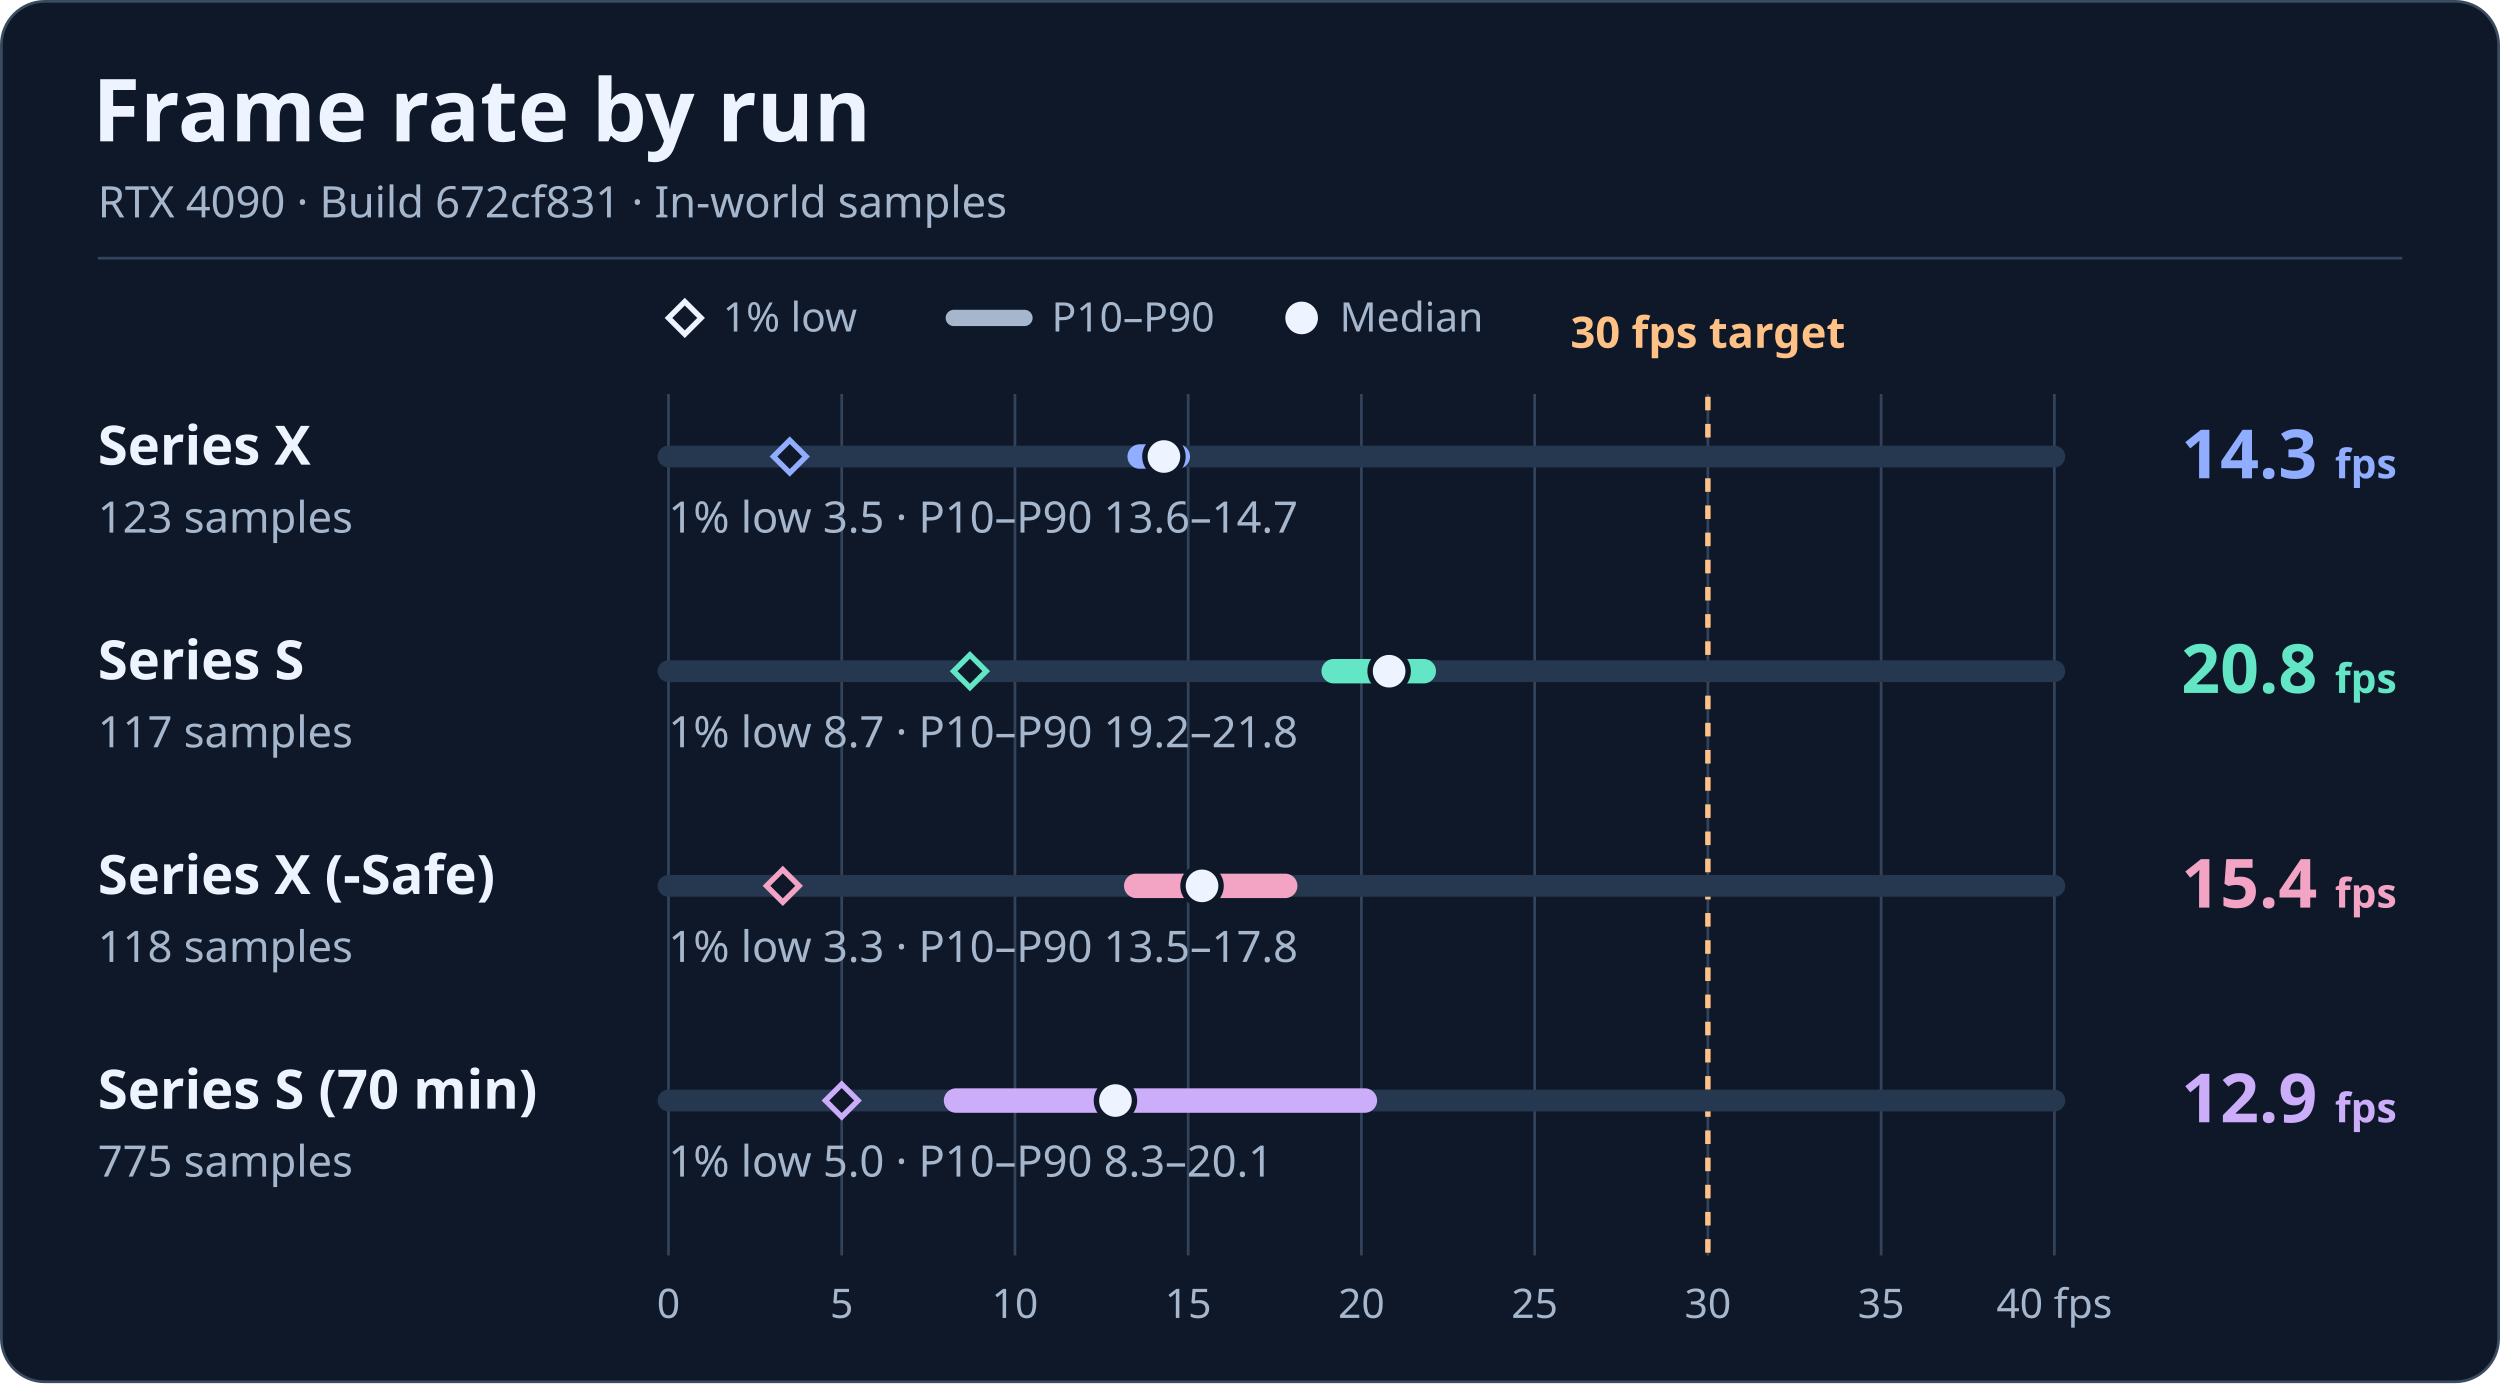
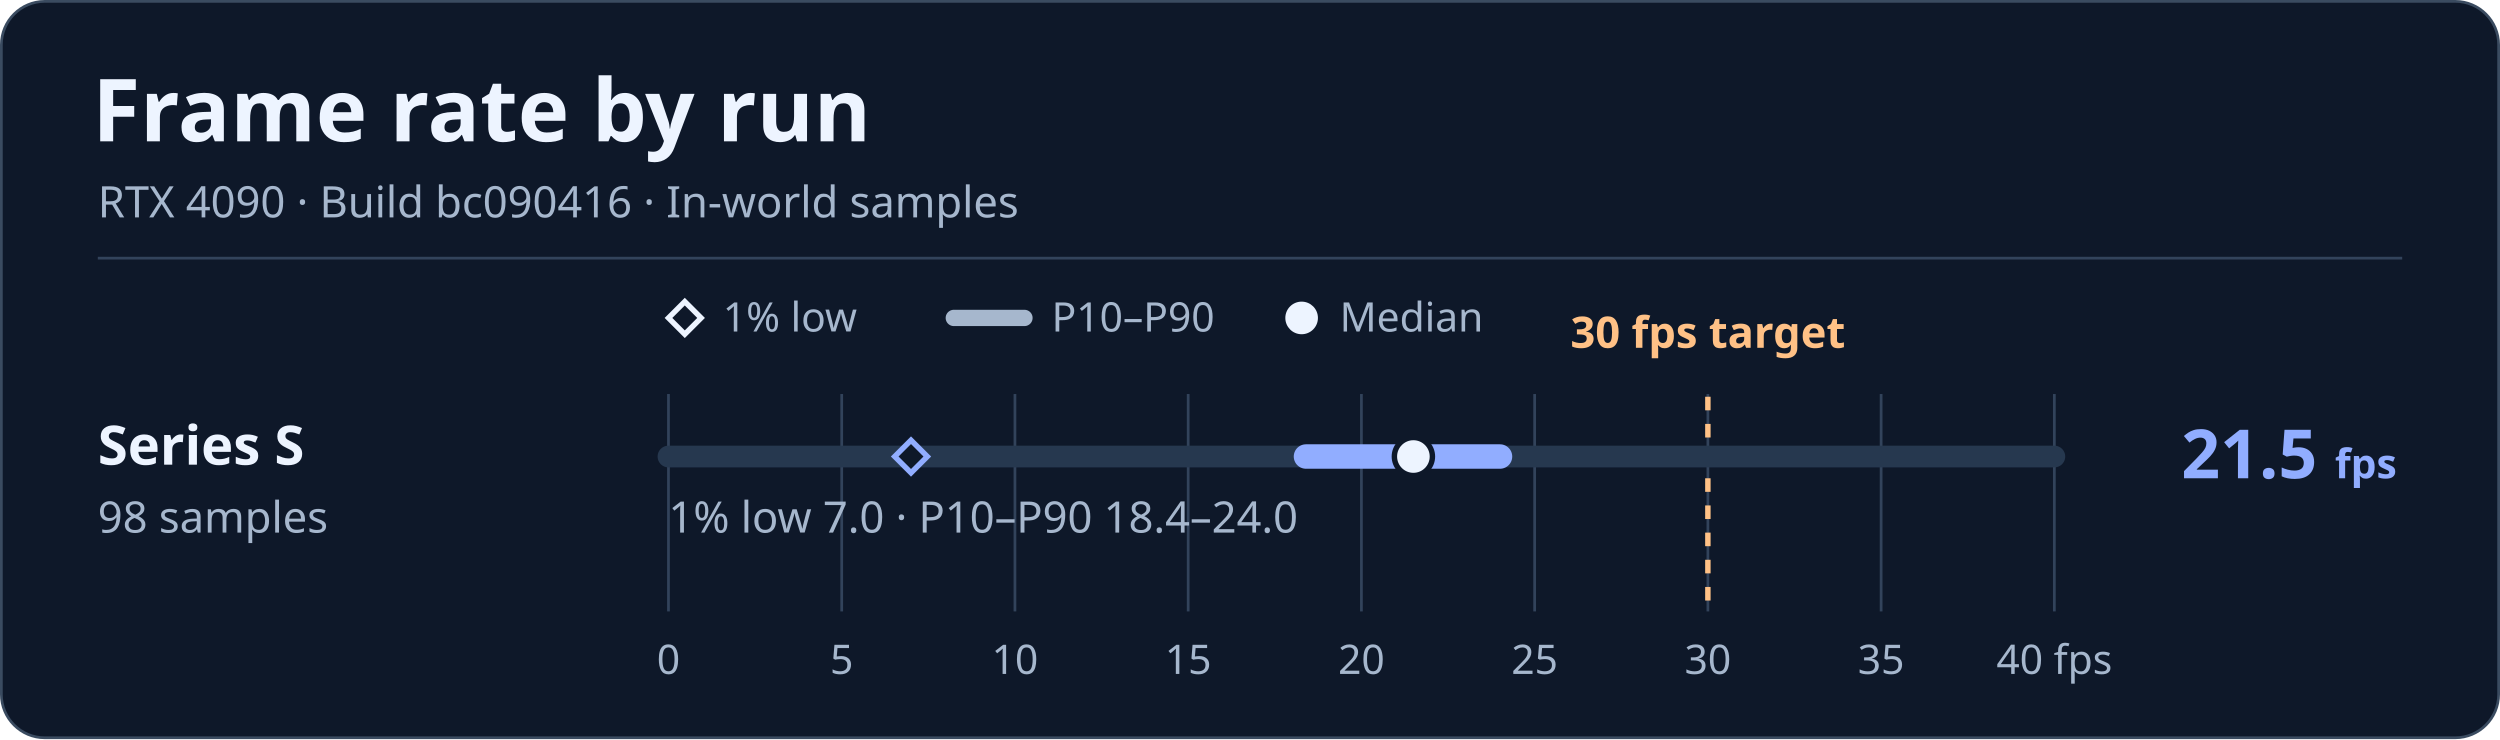
- <svg xmlns="http://www.w3.org/2000/svg" width="920" height="509" viewBox="0 0 920 509" role="img" aria-labelledby="title description">
+ <svg xmlns="http://www.w3.org/2000/svg" width="920" height="272" viewBox="0 0 920 272" role="img" aria-labelledby="title description">
  <style>
    text { font-family: system-ui, 'Segoe UI', sans-serif; font-variant-numeric: tabular-nums; }
    .muted { fill: #A6B7CD; font-size: 16px; }
    .tick { fill: #A6B7CD; font-size: 15px; }
    .grid { stroke: #32435B; stroke-width: 1; }
    .guide { stroke: #FFC186; stroke-width: 2; stroke-dasharray: 5 5; }
  </style>
-   <rect x=".5" y=".5" width="919" height="508" rx="16" fill="#0E1829" stroke="#3A4B60" />
+   <rect x=".5" y=".5" width="919" height="271" rx="16" fill="#0E1829" stroke="#3A4B60" />
  <text x="34" y="52" fill="#EDF4FF" font-size="32" font-weight="730">Frame rate by run</text>
-   <text x="36" y="80" class="muted">RTX 4090 · Build 672cf831 · In-world samples</text>
+   <text x="36" y="80" class="muted">RTX 4090 · Build bc090416 · In-world samples</text>
  <path d="M36 95H884" class="grid" />
  <path d="M252 111l6 6-6 6-6-6z" fill="#0E1829" stroke="#EDF4FF" stroke-width="2" />
  <text x="266" y="122" class="tick">1% low</text>
  <path d="M351 117h26" stroke="#A6B7CD" stroke-width="6" stroke-linecap="round" />
  <text x="387" y="122" class="tick">P10–P90</text>
  <circle cx="479" cy="117" r="6" fill="#EDF4FF" />
  <text x="493" y="122" class="tick">Median</text>
-   <path d="M246 145V462" class="grid" />
-   <text x="246" y="485" class="tick" text-anchor="middle">0</text>
-   <path d="M309.75 145V462" class="grid" />
-   <text x="309.75" y="485" class="tick" text-anchor="middle">5</text>
-   <path d="M373.5 145V462" class="grid" />
-   <text x="373.5" y="485" class="tick" text-anchor="middle">10</text>
-   <path d="M437.25 145V462" class="grid" />
-   <text x="437.25" y="485" class="tick" text-anchor="middle">15</text>
-   <path d="M501 145V462" class="grid" />
-   <text x="501" y="485" class="tick" text-anchor="middle">20</text>
-   <path d="M564.75 145V462" class="grid" />
-   <text x="564.75" y="485" class="tick" text-anchor="middle">25</text>
-   <path d="M628.5 145V462" class="grid" />
-   <text x="628.5" y="485" class="tick" text-anchor="middle">30</text>
-   <path d="M692.25 145V462" class="grid" />
-   <text x="692.25" y="485" class="tick" text-anchor="middle">35</text>
-   <path d="M756 145V462" class="grid" />
-   <text x="756" y="485" class="tick" text-anchor="middle">40 fps</text>
-   <path d="M628.5 146V462" class="guide" />
+   <path d="M246 145V225" class="grid" />
+   <text x="246" y="248" class="tick" text-anchor="middle">0</text>
+   <path d="M309.75 145V225" class="grid" />
+   <text x="309.75" y="248" class="tick" text-anchor="middle">5</text>
+   <path d="M373.5 145V225" class="grid" />
+   <text x="373.5" y="248" class="tick" text-anchor="middle">10</text>
+   <path d="M437.25 145V225" class="grid" />
+   <text x="437.25" y="248" class="tick" text-anchor="middle">15</text>
+   <path d="M501 145V225" class="grid" />
+   <text x="501" y="248" class="tick" text-anchor="middle">20</text>
+   <path d="M564.75 145V225" class="grid" />
+   <text x="564.75" y="248" class="tick" text-anchor="middle">25</text>
+   <path d="M628.5 145V225" class="grid" />
+   <text x="628.5" y="248" class="tick" text-anchor="middle">30</text>
+   <path d="M692.25 145V225" class="grid" />
+   <text x="692.25" y="248" class="tick" text-anchor="middle">35</text>
+   <path d="M756 145V225" class="grid" />
+   <text x="756" y="248" class="tick" text-anchor="middle">40 fps</text>
+   <path d="M628.5 146V225" class="guide" />
  <text x="628.5" y="128" fill="#FFC186" font-size="16" font-weight="650" text-anchor="middle">30 fps target</text>
-   <text x="36" y="171" fill="#EDF4FF" font-size="20" font-weight="690">Series X</text>
-   <text x="36" y="196" class="muted">123 samples</text>
+   <text x="36" y="171" fill="#EDF4FF" font-size="20" font-weight="690">Series S</text>
+   <text x="36" y="196" class="muted">98 samples</text>
  <path d="M246 168H756" stroke="#26384F" stroke-width="8" stroke-linecap="round" />
-   <path d="M419.4 168H433.43" stroke="#91ADFF" stroke-width="9" stroke-linecap="round" />
-   <path d="M290.63 162l6 6-6 6-6-6z" fill="#0E1829" stroke="#91ADFF" stroke-width="2" />
-   <circle cx="428.32" cy="168" r="7" fill="#EDF4FF" stroke="#0E1829" stroke-width="2" />
-   <text x="246" y="196" class="muted">1% low 3.5 · P10–P90 13.6–14.7</text>
-   <text x="882" y="176" fill="#91ADFF" text-anchor="end" font-size="25" font-weight="720">14.3 <tspan font-size="15">fps</tspan>
-   </text>
-   <text x="36" y="250" fill="#EDF4FF" font-size="20" font-weight="690">Series S</text>
-   <text x="36" y="275" class="muted">117 samples</text>
-   <path d="M246 247H756" stroke="#26384F" stroke-width="8" stroke-linecap="round" />
-   <path d="M490.8 247H523.95" stroke="#63E6C5" stroke-width="9" stroke-linecap="round" />
-   <path d="M356.93 241l6 6-6 6-6-6z" fill="#0E1829" stroke="#63E6C5" stroke-width="2" />
-   <circle cx="511.2" cy="247" r="7" fill="#EDF4FF" stroke="#0E1829" stroke-width="2" />
-   <text x="246" y="275" class="muted">1% low 8.7 · P10–P90 19.2–21.8</text>
-   <text x="882" y="255" fill="#63E6C5" text-anchor="end" font-size="25" font-weight="720">20.8 <tspan font-size="15">fps</tspan>
-   </text>
-   <text x="36" y="329" fill="#EDF4FF" font-size="20" font-weight="690">Series X (-Safe)</text>
-   <text x="36" y="354" class="muted">118 samples</text>
-   <path d="M246 326H756" stroke="#26384F" stroke-width="8" stroke-linecap="round" />
-   <path d="M418.13 326H472.95" stroke="#F3A4C5" stroke-width="9" stroke-linecap="round" />
-   <path d="M288.07 320l6 6-6 6-6-6z" fill="#0E1829" stroke="#F3A4C5" stroke-width="2" />
-   <circle cx="442.35" cy="326" r="7" fill="#EDF4FF" stroke="#0E1829" stroke-width="2" />
-   <text x="246" y="354" class="muted">1% low 3.3 · P10–P90 13.5–17.8</text>
-   <text x="882" y="334" fill="#F3A4C5" text-anchor="end" font-size="25" font-weight="720">15.4 <tspan font-size="15">fps</tspan>
-   </text>
-   <text x="36" y="408" fill="#EDF4FF" font-size="20" font-weight="690">Series S (70 min)</text>
-   <text x="36" y="433" class="muted">775 samples</text>
-   <path d="M246 405H756" stroke="#26384F" stroke-width="8" stroke-linecap="round" />
-   <path d="M351.82 405H502.27" stroke="#CCADF9" stroke-width="9" stroke-linecap="round" />
-   <path d="M309.75 399l6 6-6 6-6-6z" fill="#0E1829" stroke="#CCADF9" stroke-width="2" />
-   <circle cx="410.48" cy="405" r="7" fill="#EDF4FF" stroke="#0E1829" stroke-width="2" />
-   <text x="246" y="433" class="muted">1% low 5.0 · P10–P90 8.3–20.1</text>
-   <text x="882" y="413" fill="#CCADF9" text-anchor="end" font-size="25" font-weight="720">12.9 <tspan font-size="15">fps</tspan>
+   <path d="M480.6 168H552" stroke="#91ADFF" stroke-width="9" stroke-linecap="round" />
+   <path d="M335.25 162l6 6-6 6-6-6z" fill="#0E1829" stroke="#91ADFF" stroke-width="2" />
+   <circle cx="520.13" cy="168" r="7" fill="#EDF4FF" stroke="#0E1829" stroke-width="2" />
+   <text x="246" y="196" class="muted">1% low 7.0 · P10–P90 18.4–24.0</text>
+   <text x="882" y="176" fill="#91ADFF" text-anchor="end" font-size="25" font-weight="720">21.5 <tspan font-size="15">fps</tspan>
  </text>
</svg>
